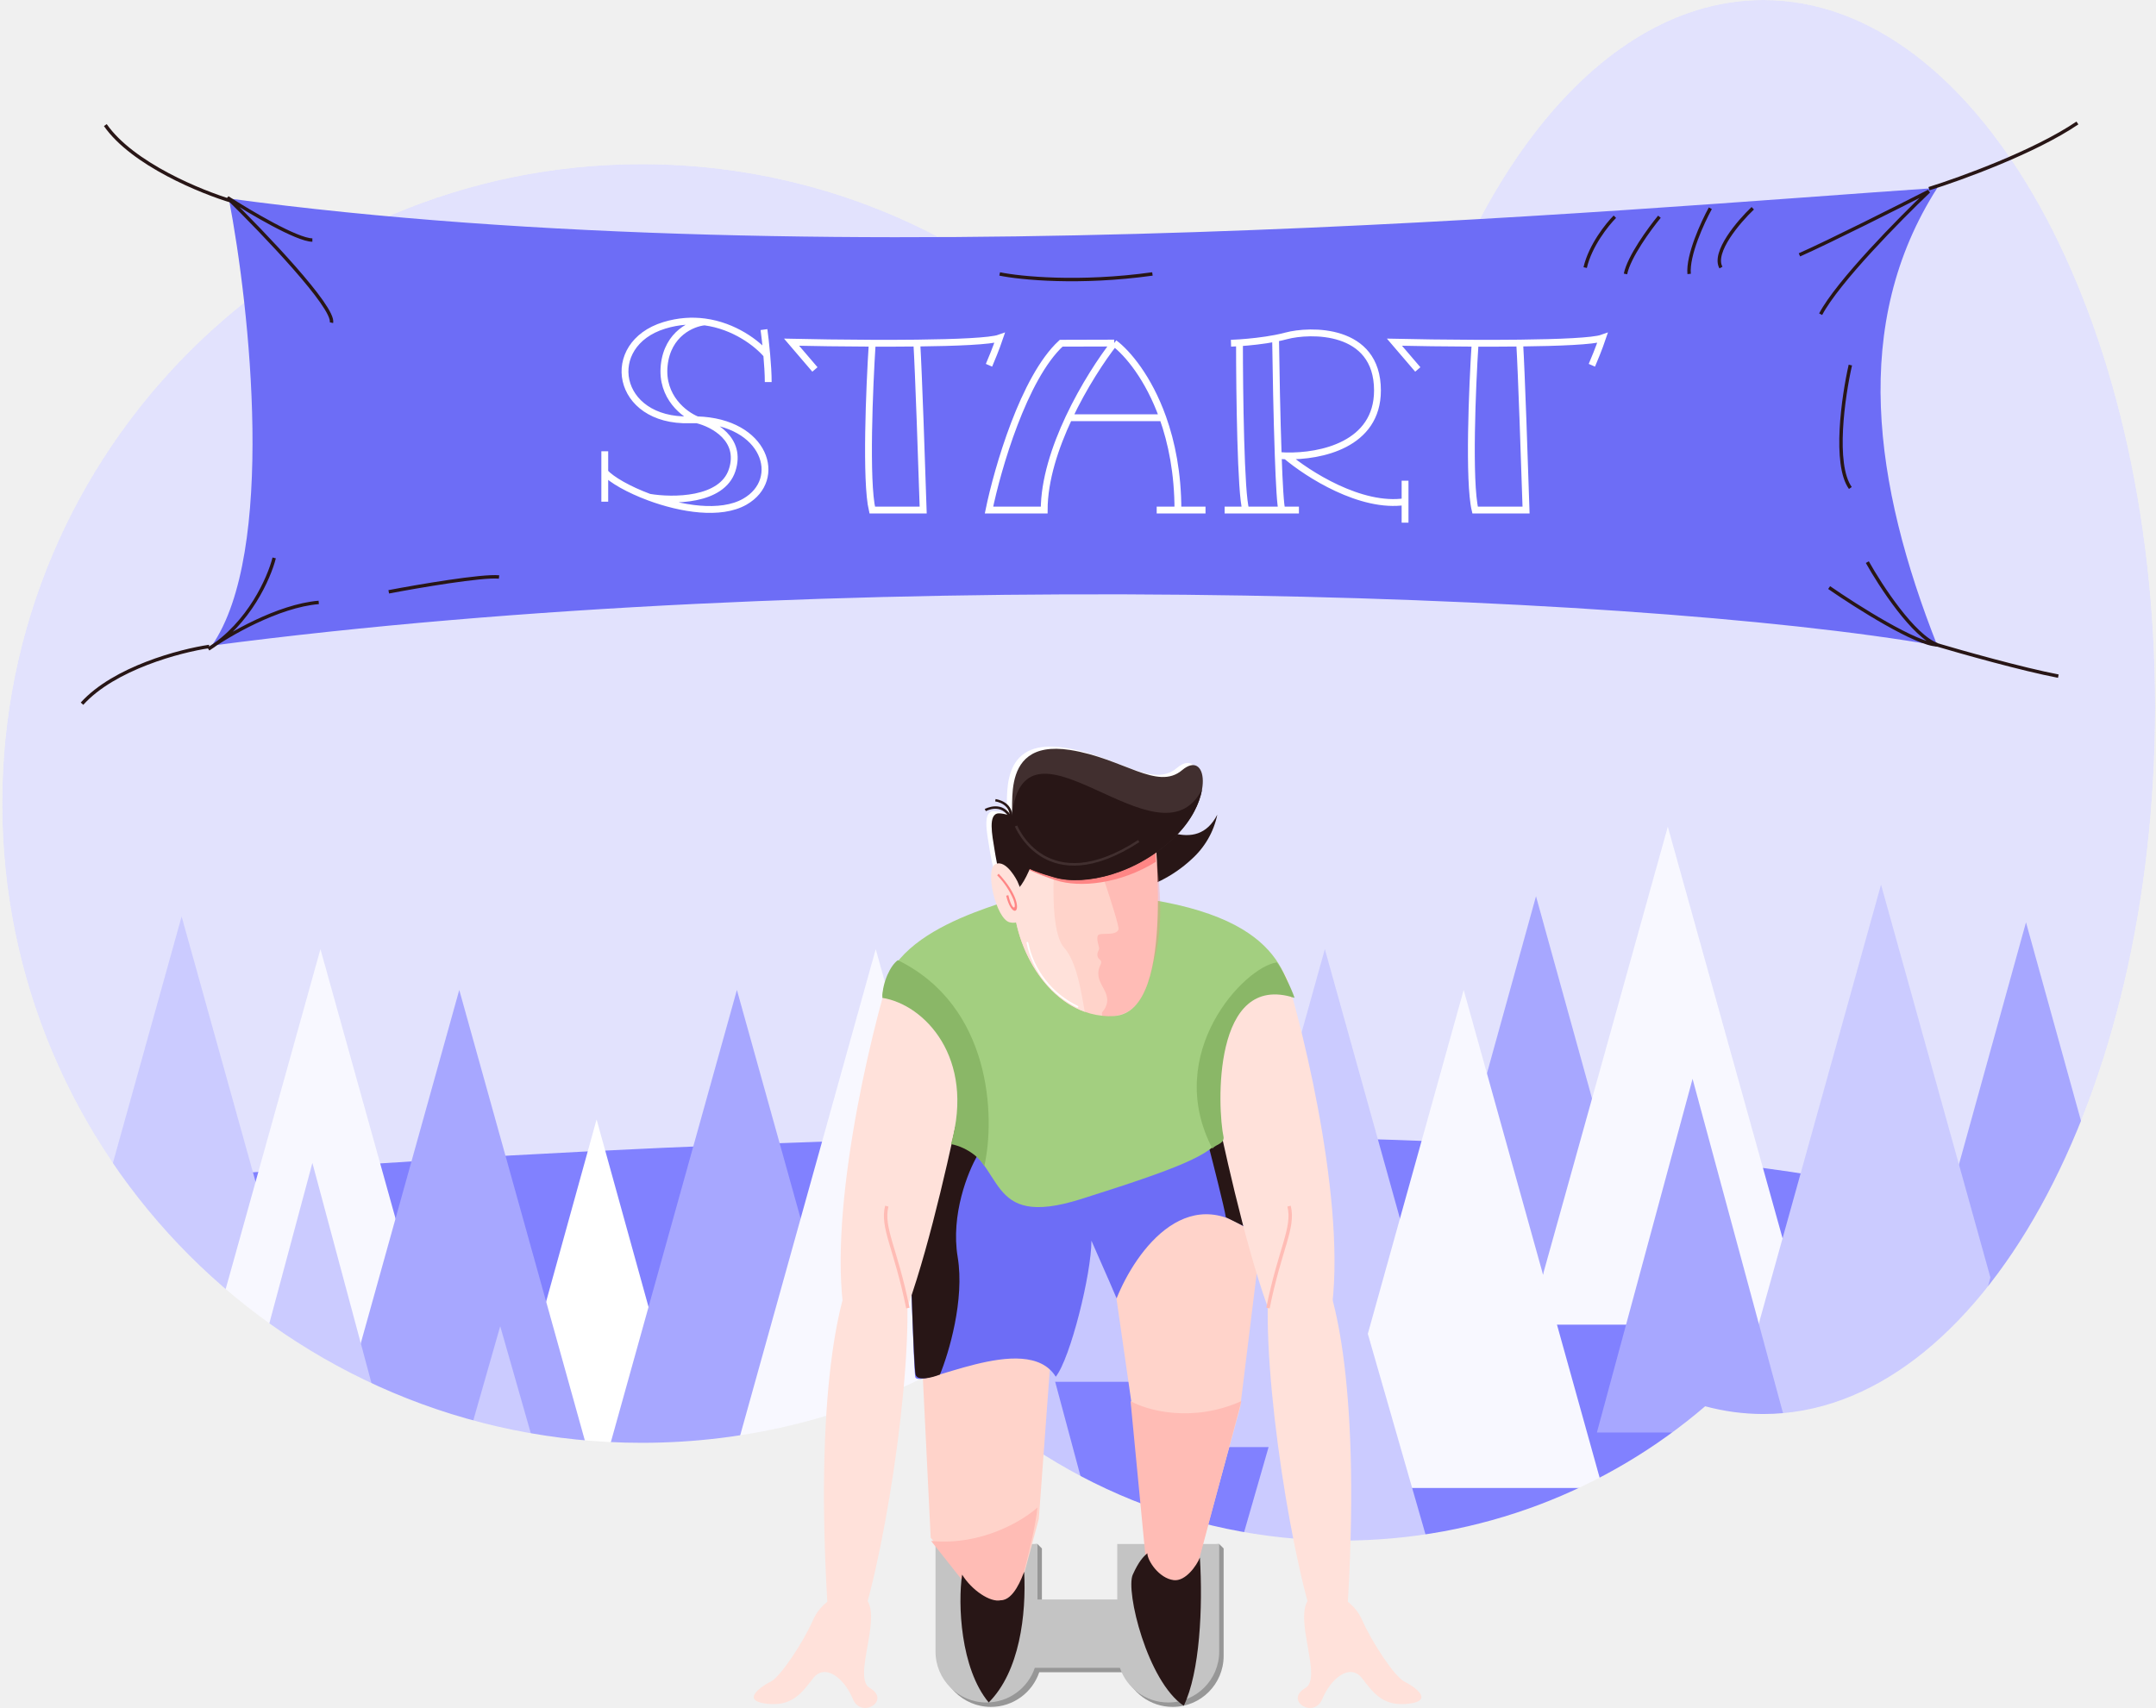
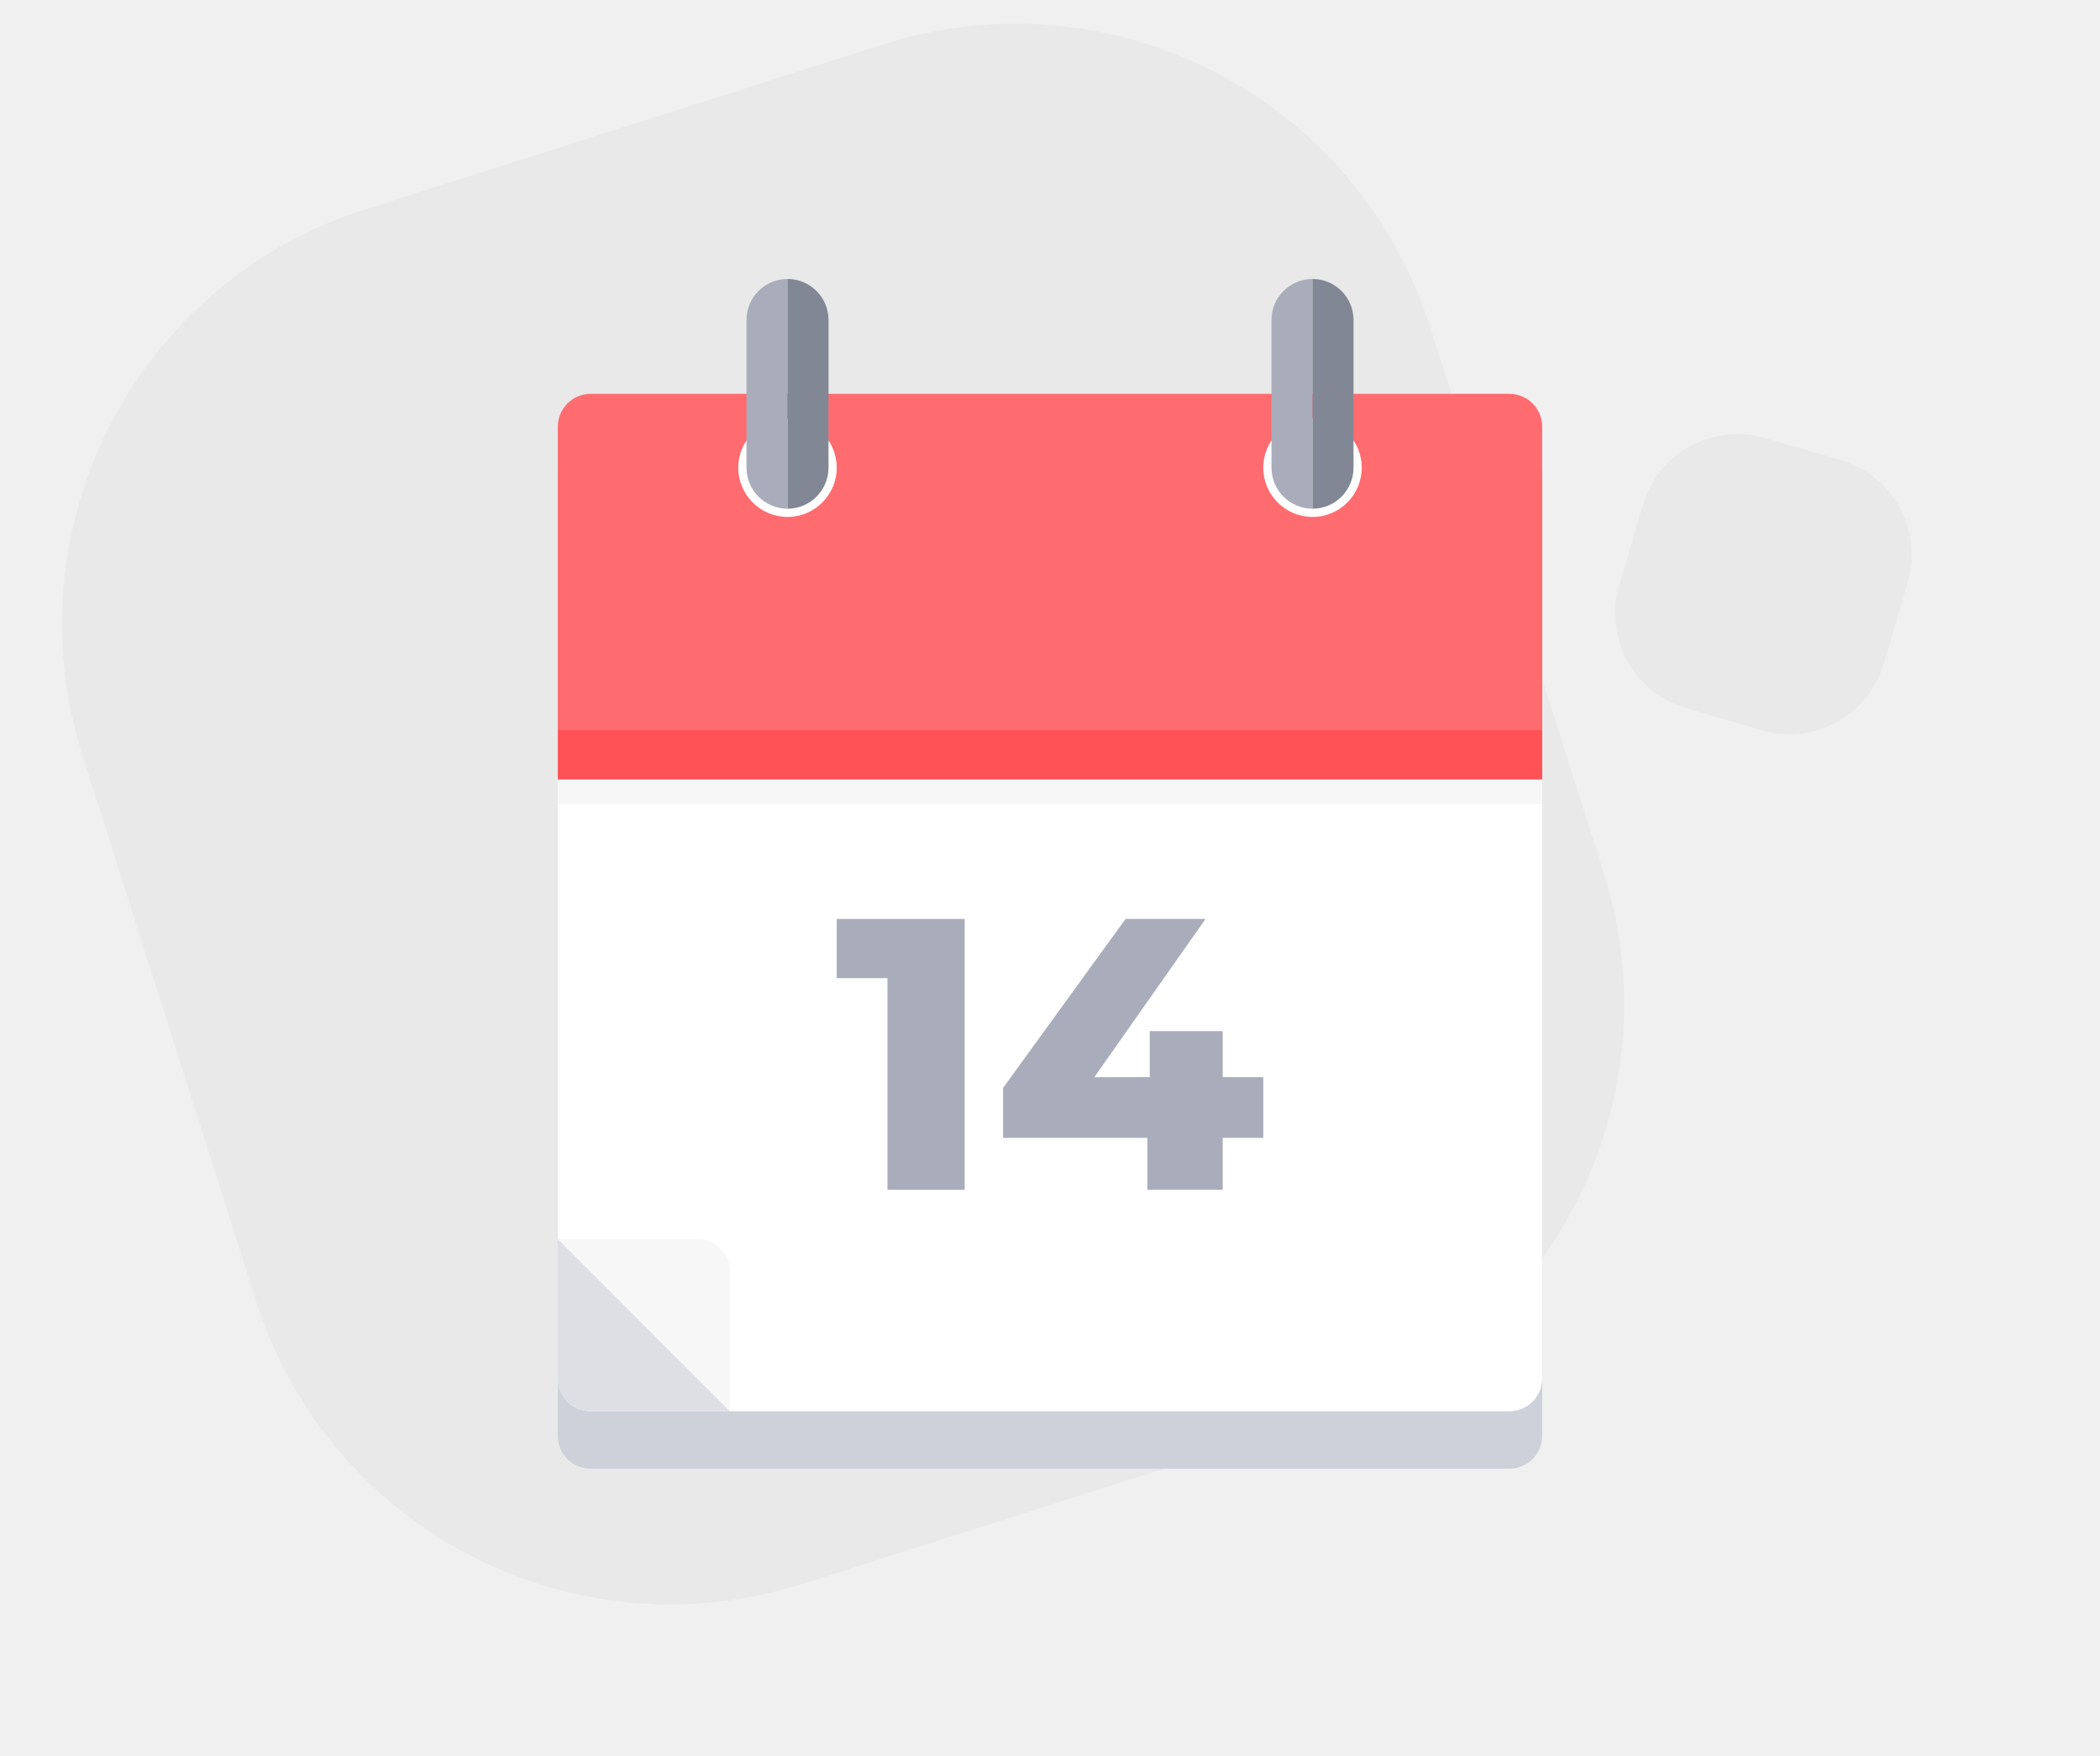
- <svg xmlns="http://www.w3.org/2000/svg" width="631" height="500" viewBox="0 0 631 500" fill="none">
-   <mask id="mask0" mask-type="alpha" maskUnits="userSpaceOnUse" x="0" y="0" width="631" height="451">
-     <path fill-rule="evenodd" clip-rule="evenodd" d="M516.085 413.943C579.408 413.943 630.742 321.279 630.742 206.972C630.742 92.664 579.408 0 516.085 0C468.919 0 428.404 51.412 410.8 124.886C404.847 124.229 398.798 123.892 392.67 123.892C375.557 123.892 359.058 126.52 343.555 131.395C309.995 81.148 252.765 48.054 187.806 48.054C84.441 48.054 0.646 131.849 0.646 235.214C0.646 338.58 84.441 422.374 187.806 422.374C219.246 422.374 248.876 414.621 274.887 400.924C304.637 431.795 346.411 451 392.67 451C433.292 451 470.455 436.19 499.055 411.676C504.612 413.169 510.299 413.943 516.085 413.943Z" fill="#E2E2FD" />
+ <svg xmlns="http://www.w3.org/2000/svg" width="256" height="214" viewBox="0 0 256 214" fill="none">
+   <mask id="mask0_21069:66248" style="mask-type:alpha" maskUnits="userSpaceOnUse" x="0" y="0" width="256" height="214">
+     <rect width="256" height="214" fill="#C4C4C4" />
  </mask>
-   <g mask="url(#mask0)">
-     <path fill-rule="evenodd" clip-rule="evenodd" d="M516.085 413.943C579.408 413.943 630.742 321.279 630.742 206.972C630.742 92.664 579.408 0 516.085 0C468.919 0 428.404 51.412 410.8 124.886C404.847 124.229 398.798 123.892 392.67 123.892C375.557 123.892 359.058 126.52 343.555 131.395C309.995 81.148 252.765 48.054 187.806 48.054C84.441 48.054 0.646 131.849 0.646 235.214C0.646 338.58 84.441 422.374 187.806 422.374C219.246 422.374 248.876 414.621 274.887 400.924C304.637 431.795 346.411 451 392.67 451C433.292 451 470.455 436.19 499.055 411.676C504.612 413.169 510.299 413.943 516.085 413.943Z" fill="#E2E2FD" />
-     <path d="M612.47 371.832C546.621 314.808 186.768 332.232 15.073 348.072L-18.87 416.807C39.116 439.152 156.106 484.693 160.179 488.087C165.271 492.33 454.635 505.059 457.181 509.301C459.727 513.544 694.782 443.112 612.47 371.832Z" fill="#8181FF" />
-     <path d="M12.527 414.075L53.156 268.289L93.785 414.075H12.527Z" fill="#CBCBFF" />
-     <path d="M144.058 438.021L174.606 327.706L205.155 438.021H144.058Z" fill="white" />
-     <path d="M418.996 372.681L449.545 262.366L480.094 372.681H418.996Z" fill="#A7A7FF" />
-     <path d="M562.403 380.318L592.952 270.003L623.501 380.318H562.403Z" fill="#A7A7FF" />
-     <path d="M53.155 423.635L93.784 277.849L134.413 423.635H53.155Z" fill="#F8F8FF" />
-     <path d="M93.785 435.585L134.414 289.799L175.043 435.585H93.785Z" fill="#A7A7FF" />
-     <path d="M175.042 435.585L215.671 289.799L256.3 435.585H175.042Z" fill="#A7A7FF" />
-     <path d="M215.672 423.635L256.301 277.849L296.93 423.635H215.672Z" fill="#F8F8FF" />
-     <path d="M284.98 404.516L325.609 258.73L366.238 404.516H284.98Z" fill="#C7C7FF" />
-     <path d="M347.118 423.635L387.747 277.849L428.376 423.635H347.118Z" fill="#CBCBFF" />
-     <path d="M387.747 435.585L428.376 289.799L469.005 435.585H387.747Z" fill="#F8F8FF" />
-     <path d="M447.495 387.786L488.124 242L528.753 387.786H447.495Z" fill="#F8F8FF" />
-     <path d="M504.701 423.595L550.524 258.972L596.347 423.595H504.701Z" fill="#CBCBFF" />
-     <path d="M571.771 414.075L598.061 316.088L624.35 414.075H571.771Z" fill="#A7A7FF" />
-     <path d="M467.364 419.352L495.367 315.826L523.37 419.352H467.364Z" fill="#A7A7FF" />
-     <path d="M265.861 440.365L292.151 342.377L318.44 440.365H265.861Z" fill="#C7C7FF" />
-     <path d="M65.139 438.422L91.428 340.435L117.717 438.422H65.139Z" fill="#CBCBFF" />
-     <path d="M127.278 455.152L146.398 388.233L165.517 455.152H127.278Z" fill="#CBCBFF" />
-     <path d="M531.144 435.585L550.263 368.667L569.383 435.585H531.144Z" fill="#CBCBFF" />
-     <path d="M362.988 452.447L390.567 356.558L418.146 452.447H362.988Z" fill="#CBCBFF" />
+   <g mask="url(#mask0_21069:66248)">
+     <rect opacity="0.04" x="47.306" y="209.104" width="175.789" height="172.367" rx="53" transform="rotate(-107.652 47.3057 209.104)" fill="#353A3E" />
+     <rect opacity="0.04" x="194" y="82.9" width="34.293" height="33.625" rx="12" transform="rotate(-73.6168 194 82.9004)" fill="#353A3E" />
+     <path d="M68 78C68 75.791 69.791 74 72 74H184C186.209 74 188 75.791 188 78V175C188 177.209 186.209 179 184 179H72C69.791 179 68 177.209 68 175V78Z" fill="#CFD1DA" />
+     <path d="M68 71C68 68.791 69.791 67 72 67H184C186.209 67 188 68.791 188 71V168C188 170.209 186.209 172 184 172H72C69.791 172 68 170.209 68 168V71Z" fill="white" />
+     <path d="M68 151V168C68 170.209 69.791 172 72 172H89L68 151Z" fill="#DDDFE5" />
+     <path d="M89 172V155C89 152.791 87.209 151 85 151H68L89 172Z" fill="#F7F7F7" />
+     <path d="M68 61C68 58.791 69.791 57 72 57H184C186.209 57 188 58.791 188 61V98H68V61Z" fill="#F7F7F7" />
+     <path d="M68 58C68 55.791 69.791 54 72 54H184C186.209 54 188 55.791 188 58V95H68V58Z" fill="#FF5256" />
+     <path d="M68 52C68 49.791 69.791 48 72 48H184C186.209 48 188 49.791 188 52V89H68V52Z" fill="#FF6C70" />
+     <circle cx="96" cy="57" r="6" fill="white" />
+     <circle cx="160" cy="57" r="6" fill="white" />
+     <path d="M155 39C155 36.239 157.239 34 160 34V62C157.239 62 155 59.761 155 57V39Z" fill="#A9ADBB" />
+     <path d="M165 39C165 36.239 162.761 34 160 34V62C162.761 62 165 59.761 165 57V39Z" fill="#828796" />
+     <path d="M91 39C91 36.239 93.239 34 96 34V62C93.239 62 91 59.761 91 57V39Z" fill="#A9ADBB" />
+     <path d="M101 39C101 36.239 98.761 34 96 34V62C98.761 62 101 59.761 101 57V39Z" fill="#828796" />
+     <path d="M117.601 112V145H108.183V119.213H102V112H117.601Z" fill="#A9ADBB" />
+     <path d="M154 138.683H149.053V145H139.874V138.683H122.275V132.601L137.21 112H146.961L133.405 131.281H140.159V125.671H149.053V131.281H154V138.683Z" fill="#A9ADBB" />
  </g>
-   <path d="M62 189C80.86 161.704 73.167 90.361 66.963 58.102C246.257 82.296 475.182 61.204 567 55C541.564 94.704 548.388 141.852 567 189C474.561 172.87 241.294 165.426 62 189Z" fill="#6D6DF6" />
-   <path d="M223.596 96.485C223.812 98.089 224.142 100.868 224.407 103.856M224.838 111.842C224.838 109.495 224.649 106.588 224.407 103.856M224.407 103.856C221.578 100.524 214.944 95.388 206.2 94.235M177 138.257C178.974 140.452 183.984 143.325 190.047 145.569M177 138.257V132.114M177 138.257V146.857M206.2 94.235C202.586 93.758 198.611 93.963 194.396 95.256C176.379 100.785 180.106 123.514 201.851 122.9C202.589 122.879 203.309 122.879 204.012 122.9M206.2 94.235C202.679 94.575 195.39 97.591 194.396 106.928C193.402 116.265 200.392 121.466 204.012 122.9M204.012 122.9C223.997 123.482 229.408 140.329 218.004 146.857C210.887 150.931 199.253 148.976 190.047 145.569M204.012 122.9C208.676 124.021 217.259 128.54 214.277 137.643C211.294 146.745 196.881 146.72 190.047 145.569M238.506 108.156L231.672 100.171C237.923 100.313 246.507 100.445 255.281 100.475M289.451 106.928C290.072 105.494 291.563 101.891 292.557 98.942C289.936 99.885 279.974 100.3 268.328 100.432M255.281 100.475C254.452 113.274 253.293 140.96 255.281 149.314H270.191C269.777 136.383 268.825 108.503 268.328 100.432M255.281 100.475C259.672 100.49 264.11 100.479 268.328 100.432M326.106 100.432L310.574 100.475C299.64 110.547 291.936 137.231 289.451 149.314H305.604C305.604 140.55 308.78 130.904 312.834 122.285M326.106 100.432C329.938 103.283 336.134 110.556 340.319 122.285M326.106 100.432C322.566 104.948 317.192 113.023 312.834 122.285M352.821 149.314H338.532H344.745C344.745 138.58 342.92 129.572 340.319 122.285M340.319 122.285H312.834M358.413 149.314H364.626M380.157 149.314H375.187M364.626 149.314H375.187M364.626 149.314C363.134 144.891 362.762 114.825 362.762 100.345M360.277 100.475C360.928 100.454 361.777 100.412 362.762 100.345M373.323 99.036C374.401 98.827 375.45 98.592 376.43 98.328C383.264 96.485 403.145 95.871 403.145 114.299C403.145 130.208 386.578 133.68 376.43 133.463M373.323 99.036C369.65 99.748 365.629 100.151 362.762 100.345M373.323 99.036C373.441 107.999 373.707 122.267 374.098 133.343M375.187 149.314C374.759 148.257 374.393 141.711 374.098 133.343M374.098 133.343C374.825 133.404 375.606 133.446 376.43 133.463M376.43 133.463C382.643 138.747 398.299 148.823 411.221 146.857M411.221 146.857V140.714M411.221 146.857V153M414.949 108.156L408.115 100.171C414.366 100.313 422.949 100.445 431.723 100.475M465.894 106.928C466.515 105.494 468.006 101.891 469 98.942C466.379 99.885 456.417 100.3 444.77 100.432M431.723 100.475C430.895 113.274 429.735 140.96 431.723 149.314H446.634C446.22 136.383 445.267 108.503 444.77 100.432M431.723 100.475C436.114 100.49 440.553 100.479 444.77 100.432" stroke="white" stroke-width="2" />
-   <path d="M68.064 58.956C58.961 56.268 38.771 48.036 30.827 36.62M61.237 189.248C52.755 190.489 33.433 195.577 24 206M566.419 188.628C574.073 190.903 591.988 195.949 602.414 197.934M564.557 55.234C573.866 52.338 595.588 44.438 608 36" stroke="#281616" />
-   <path d="M526.644 74.611C535.585 70.641 555.618 60.549 564.517 56C556.032 64.065 537.82 82.552 532.853 91.981M541.545 106.87C539.475 115.969 536.578 135.904 541.545 142.852M546.512 164.565C550.444 171.596 560.046 186.278 567 188.759C561.04 188.759 543.407 177.593 535.336 172.009M292.58 80.194C298.582 81.435 315.925 83.172 337.282 80.194M80.247 163.324C78.798 169.114 72.921 182.556 61 190C66.795 185.864 81.364 177.344 93.285 176.352M97.01 94.463C98.003 89.996 77.142 68.201 66.588 57.861C73.003 61.997 86.952 70.269 91.422 70.269M113.773 173.25C122.465 171.596 141.091 168.411 146.058 168.907M472.629 63.444C470.353 65.719 465.427 71.882 463.937 78.333M485.667 63.444C482.77 66.96 476.727 75.231 475.734 80.194M500.568 60.963C498.292 65.099 493.863 74.735 494.36 80.194M512.985 60.963C508.846 64.892 501.189 73.867 503.672 78.333" stroke="#281616" />
-   <path fill-rule="evenodd" clip-rule="evenodd" d="M275.098 453.297L303.638 452L304.935 453.297V469.54H328.288V453.297L356.828 452L358.125 453.297V484.764C358.125 493.003 351.446 499.683 343.207 499.683C336.634 499.683 331.054 495.433 329.065 489.531H304.158C302.169 495.433 296.589 499.683 290.017 499.683C281.777 499.683 275.098 493.003 275.098 484.764V453.297Z" fill="#979797" />
-   <path fill-rule="evenodd" clip-rule="evenodd" d="M273.8 452H303.638V468.243H326.989V452H356.827V483.467C356.827 491.706 350.148 498.386 341.908 498.386C335.336 498.386 329.756 494.136 327.767 488.234H302.86C300.871 494.136 295.291 498.386 288.719 498.386C280.479 498.386 273.8 491.706 273.8 483.467V452Z" fill="#C4C4C4" />
-   <path d="M272.391 450.179L269.909 399.621L307.756 394.072L304.034 444.63L297.801 467.899L289.763 471.142L272.391 450.179Z" fill="#FFD3CA" />
-   <path d="M331.333 411.953L325.749 373.109C335.18 345.487 359.047 350.502 369.801 356.462L362.976 411.953L347.465 468.676L336.297 462.511L331.333 411.953Z" fill="#FFD3CA" />
-   <path d="M288.986 471.899L272.503 451.095C287.155 452.563 299.365 445.18 303.638 441.305C302.621 451.095 297.152 468.866 297.152 469.845C297.152 470.824 292.853 472.307 288.986 471.899Z" fill="#FFBCB5" />
-   <path d="M267.858 403.027C267.367 399.648 266.426 368.63 266.017 353.543V331.818L361.794 333.629C372.846 351.129 389.791 382.992 369.162 363.199C348.533 343.405 332.324 366.216 326.799 380.095C326.389 379.09 324.343 374.302 319.431 363.199C319.431 372.854 313.291 397.596 308.994 403.027C300.398 389.147 268.472 407.251 267.858 403.027Z" fill="#6D6DF6" />
-   <path d="M280.287 368.007C278.211 355.553 283.314 342.926 286.125 338.169C286.125 336.44 284.308 332.072 277.044 328.44C269.779 324.807 266.665 344.223 266.017 354.386C266.449 369.521 267.444 400.31 267.963 402.386C268.481 404.461 272.936 403.25 275.098 402.386C277.692 396.115 282.362 380.461 280.287 368.007Z" fill="#281616" />
-   <path d="M358.773 356.332C358.254 353.218 355.098 340.764 353.584 334.926L358.125 331.683L363.963 358.926L358.773 356.332Z" fill="#281616" />
-   <path d="M249.013 392.967C240.363 366.436 252.618 311.089 259.826 286.732C270.639 264.81 287.544 290.857 282.882 314.169C278.341 336.872 259.826 426.131 249.013 392.967Z" fill="#FFE1DA" />
-   <path d="M251.279 369.003C246.673 374.938 238.382 403.015 242.067 467.846C246.673 548.884 286.285 320.502 251.279 369.003Z" fill="#FFE1DA" />
-   <path d="M237.946 474.262C240.205 469.091 245.007 466.875 247.125 466.413C263.364 464.105 248.184 490.42 254.539 494.114C260.894 497.807 252.068 503.347 249.596 497.345C247.125 491.344 241.476 486.727 237.946 491.344L237.945 491.344C234.415 495.961 231.591 499.654 224.177 498.73C216.764 497.807 222.765 493.652 225.59 492.267C228.414 490.882 235.122 480.725 237.946 474.262Z" fill="#FFE1DA" />
-   <path d="M387.599 392.967C396.249 366.436 383.995 311.089 376.786 286.732C365.973 264.81 349.068 290.857 353.73 314.169C358.271 336.872 376.786 426.131 387.599 392.967Z" fill="#FFE1DA" />
-   <path d="M385.333 369.003C389.939 374.938 398.23 403.015 394.546 467.846C389.939 548.884 350.327 320.502 385.333 369.003Z" fill="#FFE1DA" />
-   <path d="M398.666 474.262C396.407 469.091 391.606 466.875 389.487 466.413C373.248 464.105 388.428 490.42 382.073 494.114C375.719 497.807 384.545 503.347 387.016 497.345C389.487 491.344 395.136 486.727 398.666 491.344L398.667 491.344C402.197 495.961 405.021 499.654 412.435 498.73C419.849 497.807 413.847 493.652 411.023 492.267C408.198 490.882 401.491 480.725 398.666 474.262Z" fill="#FFE1DA" />
-   <path d="M258.232 291.467C261.476 269.413 301.04 263.413 301.655 260.98C367.526 260.98 374.989 279.791 378.232 292.115C375.365 289.074 365.391 285.658 355.53 305.737C348.947 319.139 357.476 328.114 357.476 332.98C354.232 338.169 345.282 341.888 316.402 351.013C287.522 360.138 294.965 340.32 278.989 333.629C280.935 323.25 293.872 304.242 258.232 291.467Z" fill="#A3CF80" />
-   <path fill-rule="evenodd" clip-rule="evenodd" d="M297.765 242.56C297.765 242.56 297.708 239.104 301.134 241.218C301.572 241.491 301.78 241.164 301.883 240.435C301.907 240.33 301.931 240.225 301.958 240.107C306.053 205.726 344.088 262.1 356.268 238.491C355.232 243.519 352.585 248.099 348.709 251.564C337.609 261.886 322.5 263.632 314.142 260.17C305.784 256.707 298.271 252.999 297.765 242.56Z" fill="#281616" />
-   <path fill-rule="evenodd" clip-rule="evenodd" d="M299.857 253.705C298.661 256.478 297.3 258.927 295.928 259.968C291.927 263 290.189 252.096 289.515 247.95C288.841 243.804 287.575 237.622 290.701 237.44C292.035 237.496 293.352 237.755 294.602 238.21C295.141 233.718 291.963 215.818 311.638 218.909C327.205 221.358 337.205 230.931 344.435 224.826C351.665 218.722 353.972 232.723 342.651 244.009C331.331 255.296 315.85 258.67 307.261 256.225C304.737 255.549 302.263 254.707 299.857 253.705Z" fill="white" />
-   <path fill-rule="evenodd" clip-rule="evenodd" d="M343.293 241.964C343.293 241.964 339.375 257.045 335.375 260.069C331.375 263.094 329.636 252.197 328.962 248.051C328.288 243.905 327.021 237.724 330.141 237.54C333.26 237.356 343.293 241.964 343.293 241.964Z" fill="#281616" />
-   <path fill-rule="evenodd" clip-rule="evenodd" d="M337.804 236.989C337.015 239.829 345.232 296.305 326.075 297.429C306.918 298.554 293.885 274.521 297.004 256.528C300.122 238.534 337.804 236.989 337.804 236.989Z" fill="#FFD3CA" />
-   <path fill-rule="evenodd" clip-rule="evenodd" d="M317.484 296.196C303.205 291.096 294.382 271.673 297.005 256.527C297.661 252.756 299.833 249.718 302.852 247.254C306.195 247.882 308.915 248.46 308.915 248.46C308.915 248.46 306.499 271.804 311.426 277.401C315.202 281.656 316.488 290.686 317.484 296.196Z" fill="#FFE1DA" />
-   <path fill-rule="evenodd" clip-rule="evenodd" d="M337.238 230.504C336.925 231.629 338.024 241.135 338.276 252.291C327.919 258.736 316.048 260.021 308.885 257.649C304.01 256.023 299.416 254.306 296.244 251.324C296.304 250.878 296.366 250.45 296.431 250.042C299.556 232.05 337.238 230.504 337.238 230.504Z" fill="#FF8685" />
-   <path opacity="0.3" fill-rule="evenodd" clip-rule="evenodd" d="M338.5 249.442C337.98 251.222 341.728 267.97 337.617 281.62C335.602 291.427 332.122 298.552 322.586 297.378C322.586 297.378 322.412 296.488 322.606 296.288C325.808 292.562 322.844 289.625 321.985 287.408C321.23 285.719 321.274 283.941 322.109 282.408C322.816 280.872 321.408 281.107 321.207 279.859C321.007 278.61 321.817 278.2 321.661 277.396C321.506 276.591 320.83 274.761 321.348 273.812C321.867 272.862 326.7 274.147 327.35 272.084C327.814 270.613 318.662 244.53 318.264 243.184L326.817 236.719C329.333 236.646 338.5 249.442 338.5 249.442Z" fill="#FF8685" />
-   <path fill-rule="evenodd" clip-rule="evenodd" d="M291.889 241.518C291.889 241.518 291.817 238.128 295.339 239.821C298.515 241.337 290.037 215.955 313.167 219.547C328.729 221.989 338.727 231.568 345.966 225.458C353.204 219.348 355.494 233.359 344.174 244.646C332.853 255.932 317.373 259.307 308.785 256.856C300.196 254.404 292.469 251.635 291.889 241.518Z" fill="#412F2F" />
-   <path fill-rule="evenodd" clip-rule="evenodd" d="M291.89 241.518C291.89 241.518 291.818 238.128 295.34 239.821C295.791 240.035 296.001 239.702 296.104 238.973C296.126 238.875 296.15 238.77 296.137 238.643C300.138 204.675 339.49 255.43 351.807 231.066C351.137 235.054 348.789 240.101 344.16 244.712C332.846 256 317.359 259.373 308.77 256.922C300.182 254.47 292.47 251.636 291.89 241.518Z" fill="#281616" />
-   <path fill-rule="evenodd" clip-rule="evenodd" d="M305.383 242.53C305.383 242.53 301.464 257.611 297.465 260.635C293.465 263.66 291.719 252.762 291.051 248.617C290.384 244.472 289.111 238.29 292.23 238.106C295.35 237.922 305.383 242.53 305.383 242.53Z" fill="#281616" />
-   <path fill-rule="evenodd" clip-rule="evenodd" d="M297.77 258.002C297.77 258.002 294.557 251.465 291.342 252.964C288.127 254.463 291.507 269.039 295.519 270.004C299.531 270.97 301.636 266.587 297.77 258.002Z" fill="#FFE1DA" />
-   <path fill-rule="evenodd" clip-rule="evenodd" d="M297.71 241.66C297.739 241.721 306.427 263.25 333.089 245.921L333.482 246.515C306.074 264.331 297.06 242.009 297.032 241.948L297.71 241.66Z" fill="#412F2F" />
-   <path fill-rule="evenodd" clip-rule="evenodd" d="M288.198 236.84C288.198 236.84 293.575 233.828 296.264 239.482L295.593 239.799C293.207 234.824 288.549 237.459 288.541 237.465L288.198 236.84Z" fill="#281616" />
-   <path fill-rule="evenodd" clip-rule="evenodd" d="M291.372 233.928C291.372 233.928 297.446 234.62 296.101 240.798L295.389 240.645C296.572 235.211 291.28 234.611 291.266 234.608L291.372 233.928Z" fill="#281616" />
-   <path fill-rule="evenodd" clip-rule="evenodd" d="M300.446 276.02C300.44 275.989 300.44 275.956 300.447 275.925C300.454 275.893 300.467 275.863 300.486 275.837C300.506 275.811 300.53 275.789 300.558 275.772C300.587 275.756 300.618 275.745 300.651 275.741C300.715 275.729 300.781 275.743 300.835 275.779C300.889 275.815 300.926 275.87 300.938 275.933C301.745 279.912 303.474 283.654 305.993 286.873C308.512 290.092 311.754 292.702 315.469 294.503C315.498 294.516 315.524 294.535 315.545 294.559C315.566 294.582 315.582 294.61 315.592 294.64C315.602 294.67 315.605 294.701 315.602 294.732C315.598 294.764 315.588 294.794 315.573 294.821C315.559 294.851 315.539 294.877 315.514 294.899C315.489 294.92 315.46 294.937 315.429 294.947C315.398 294.958 315.365 294.962 315.332 294.96C315.299 294.958 315.266 294.95 315.237 294.935C311.454 293.1 308.154 290.441 305.59 287.162C303.026 283.883 301.267 280.072 300.446 276.02Z" fill="white" />
-   <path fill-rule="evenodd" clip-rule="evenodd" d="M292.29 255.785C295.037 258.744 296.524 261.302 297.193 263.188C298.752 267.559 295.977 268.333 294.479 262.212L295.115 262.046C296.201 266.887 297.778 266.454 296.565 263.253C295.447 260.642 293.842 258.258 291.831 256.223L292.29 255.785Z" fill="#FF8685" />
-   <path d="M258.232 292.115C258.232 287.575 260.611 282.602 262.773 281.088C290.276 294.58 291.314 327.142 288.07 341.413C287.205 339.467 283.53 335.964 278.341 334.926C285.476 309.629 270.557 294.061 258.232 292.115Z" fill="#8AB767" />
-   <path d="M373.692 281.737C375.035 283.294 377.949 289.305 378.881 292.115C354.831 284.332 356.24 324.238 358.124 332.98C358.124 334.926 355.95 334.926 354.831 336.223C340.289 308.332 364.184 283.034 373.692 281.737Z" fill="#8AB767" />
-   <path d="M259.531 353.088C257.96 359.445 262.172 365.413 265.707 382.926" stroke="#FFBCB5" />
-   <path d="M377.274 353.088C378.845 359.445 374.633 365.413 371.098 382.926" stroke="#FFBCB5" />
-   <path d="M347.722 468.548L363.314 410.169C348.844 416.628 335.664 412.861 330.882 410.169L336.495 468.548H347.722Z" fill="#FFBCB5" />
-   <path d="M289.369 498.386C281.045 488.382 280.32 469.45 281.585 460.962C284.394 465.509 289.821 469.172 292.892 468.464C296.735 468.464 299.107 461.726 299.747 460.115C300.388 472.619 298.45 489.305 289.369 498.386Z" fill="#281616" />
-   <path d="M331.53 460.962C333.264 457.143 334.537 455.771 335.802 454.71C335.802 456.832 339.181 462.042 343.517 462.572C346.986 462.997 350.269 458.259 351.172 455.96C352.076 470.46 351.173 489.622 346.45 499.351C335.802 492.216 329.362 465.736 331.53 460.962Z" fill="#281616" />
</svg>
